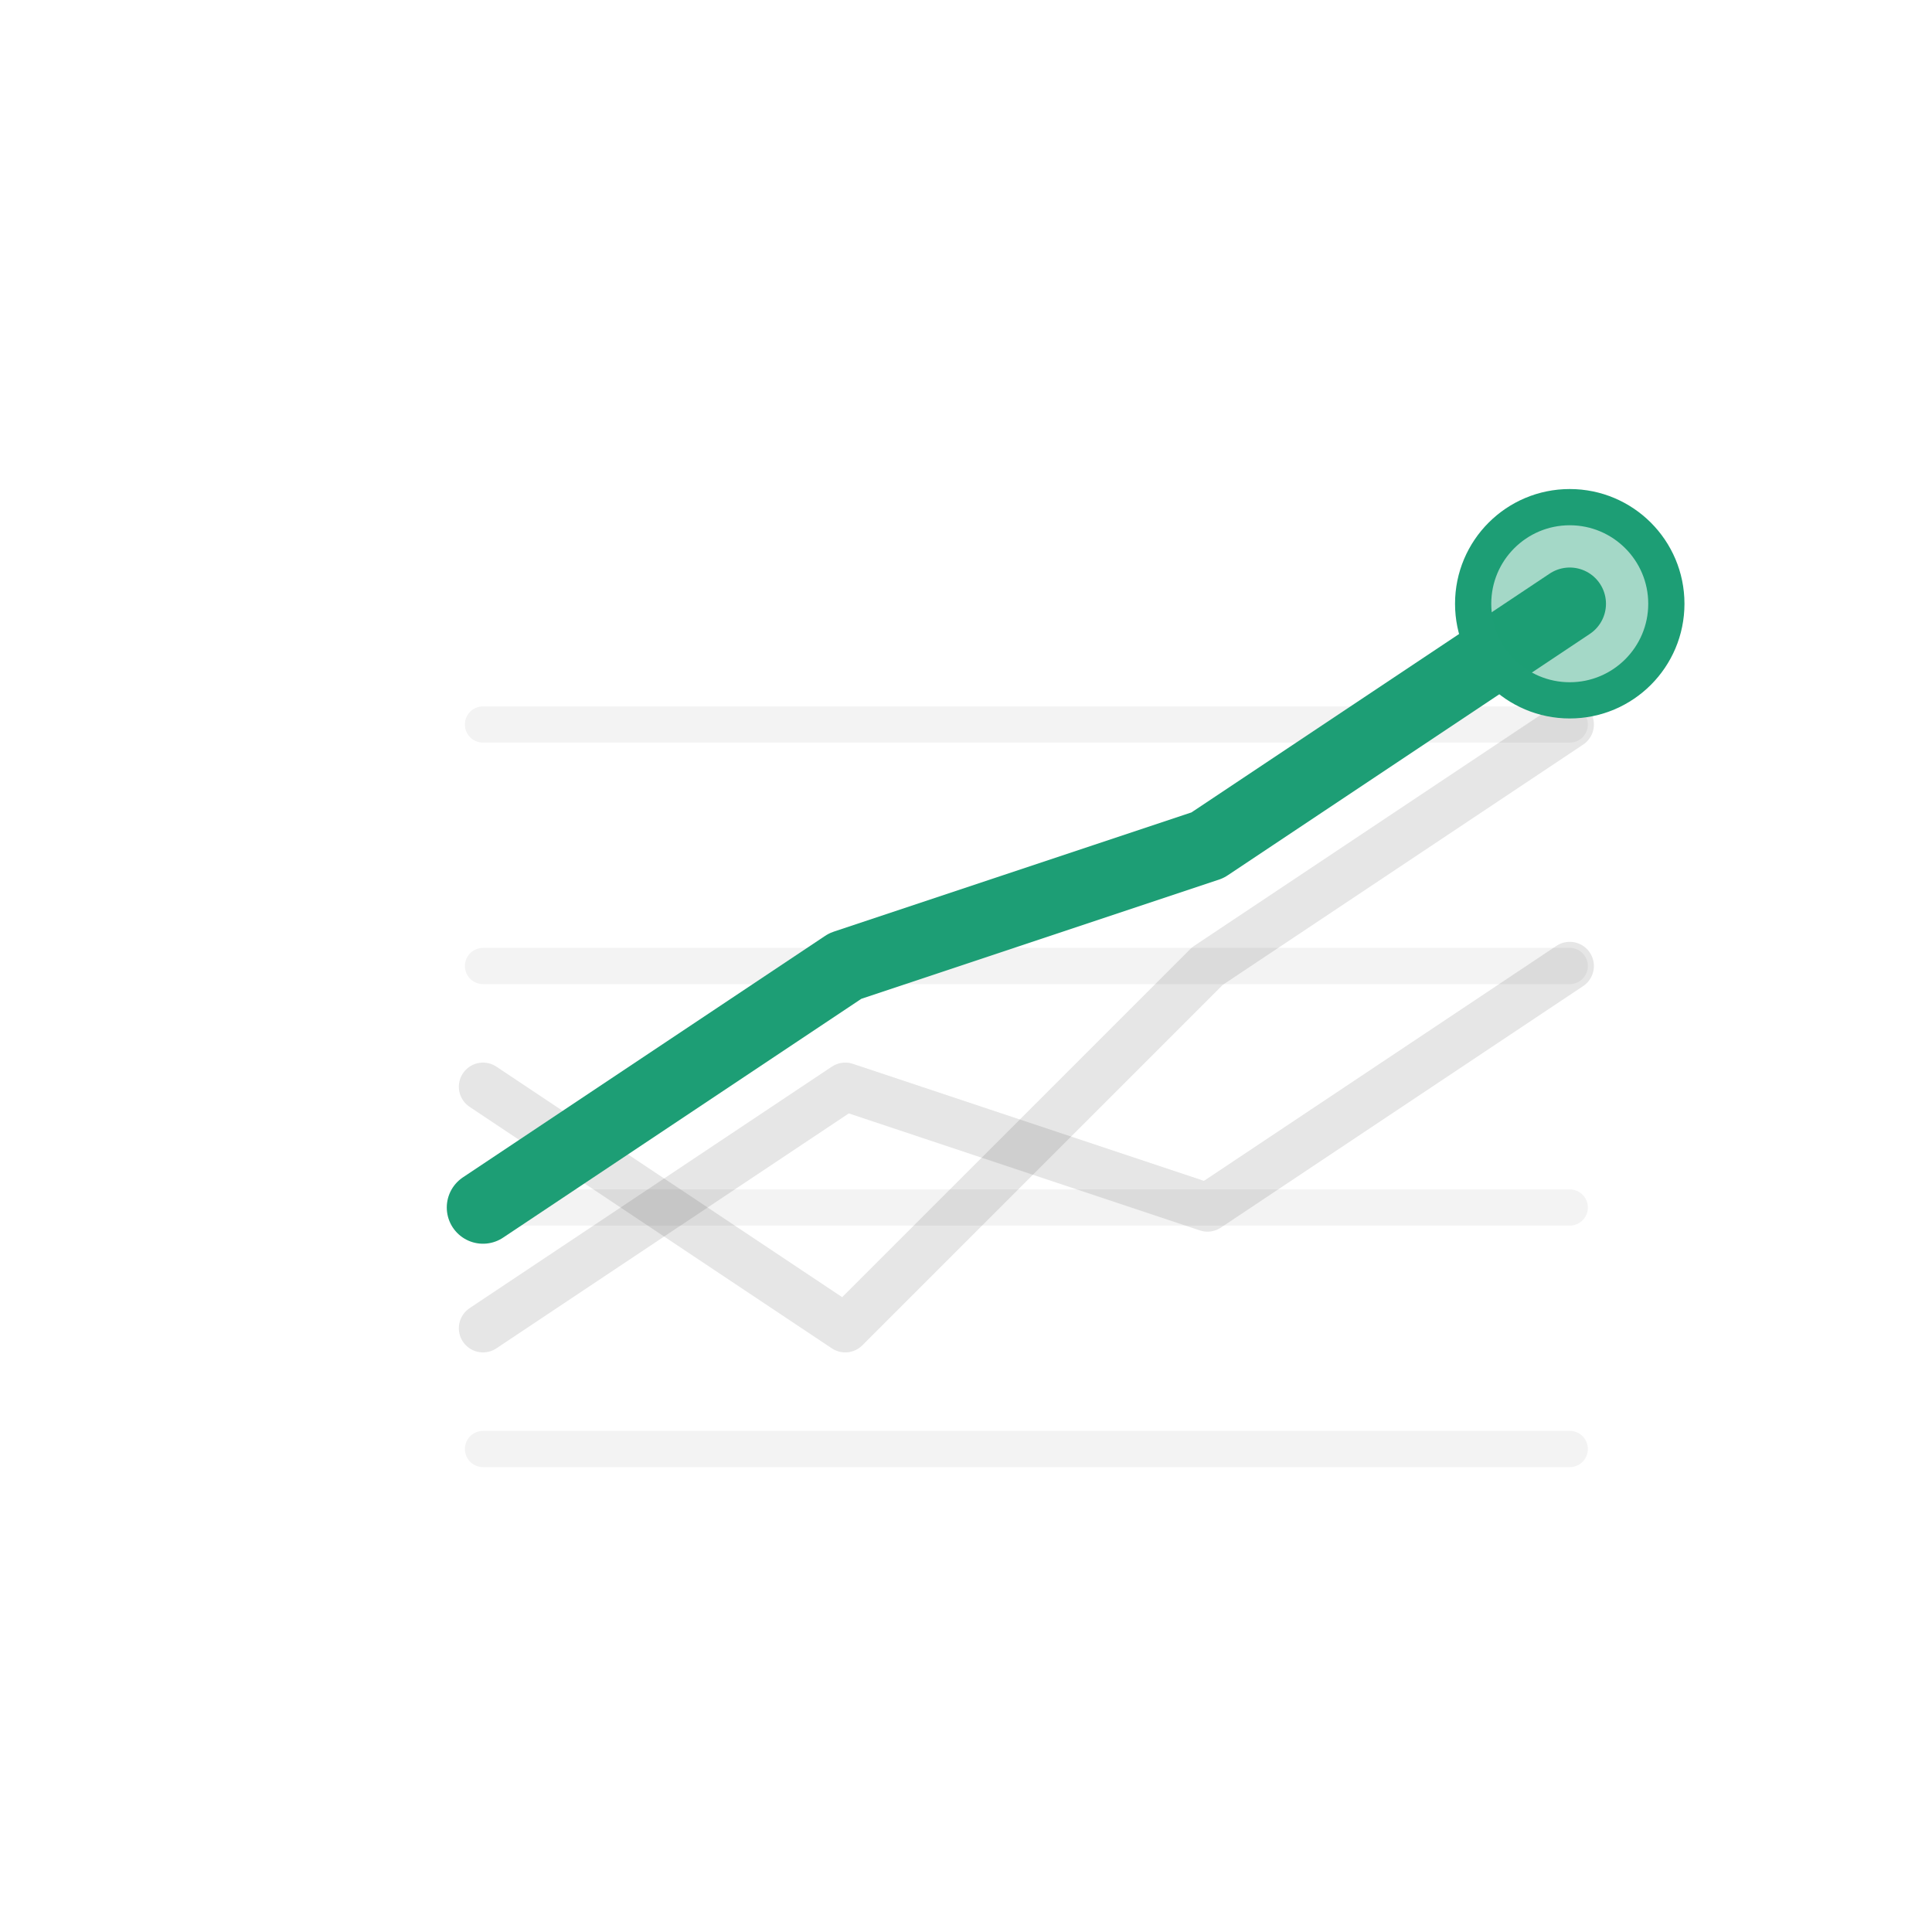
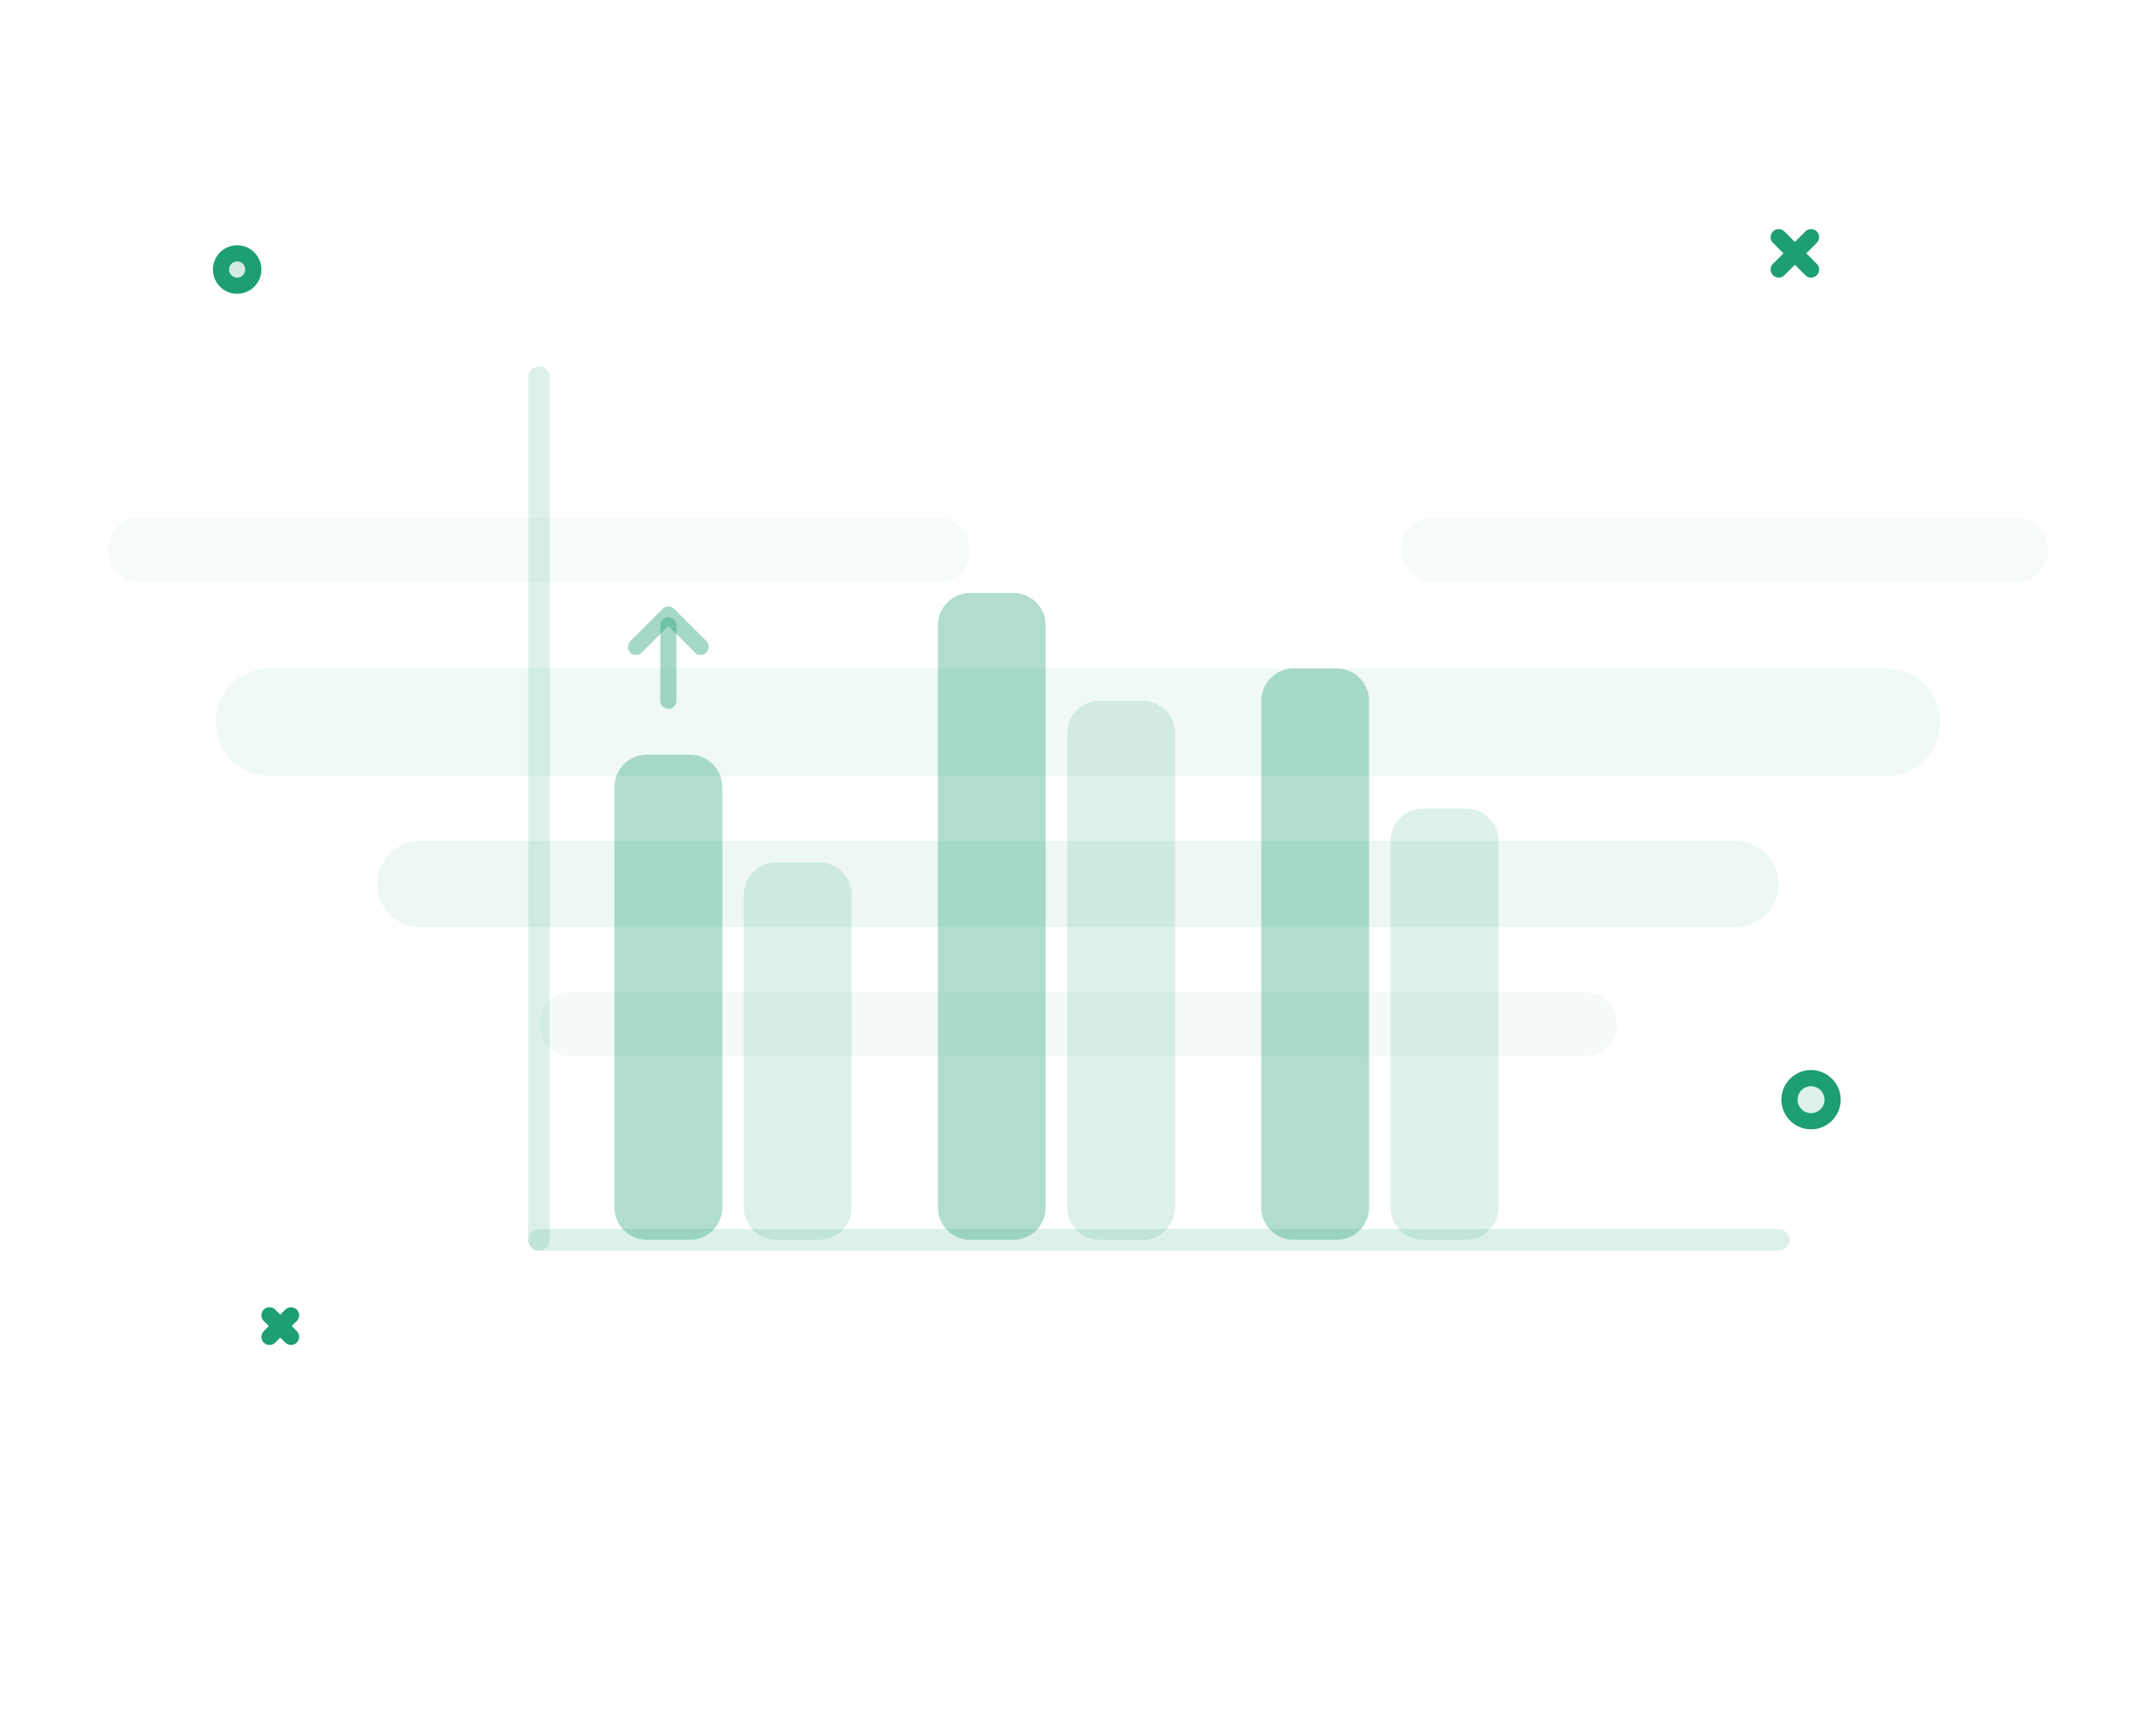
- <svg xmlns="http://www.w3.org/2000/svg" width="80" height="80" viewBox="0 0 80 80" fill="none">
-   <path d="M20 60H65M20 50H65M20 40H65M20 30H65" stroke="currentColor" stroke-opacity="0.05" stroke-width="1.5" stroke-linecap="round" />
-   <path d="M20 55L35 45L50 50L65 40" stroke="currentColor" stroke-width="2" stroke-opacity="0.1" stroke-linecap="round" stroke-linejoin="round" />
-   <path d="M20 45L35 55L50 40L65 30" stroke="currentColor" stroke-width="2" stroke-opacity="0.1" stroke-linecap="round" stroke-linejoin="round" />
-   <path d="M20 50L35 40L50 35L65 25" stroke="#1D9E75" stroke-width="3" stroke-linecap="round" stroke-linejoin="round" />
-   <circle cx="65" cy="25" r="4" fill="#1D9E75" fill-opacity="0.4" stroke="#1D9E75" stroke-width="1.5" />
+ <svg xmlns="http://www.w3.org/2000/svg" width="200" height="160" viewBox="0 0 200 160" fill="none">
+   <rect x="20" y="62" width="160" height="10" rx="5" fill="#1D9E75" fill-opacity="0.06" />
+   <rect x="35" y="78" width="130" height="8" rx="4" fill="#1D9E75" fill-opacity="0.08" />
+   <rect x="50" y="92" width="100" height="6" rx="3" fill="#1D9E75" fill-opacity="0.05" />
+   <rect x="10" y="48" width="80" height="6" rx="3" fill="#1D9E75" fill-opacity="0.04" />
+   <rect x="130" y="48" width="60" height="6" rx="3" fill="#1D9E75" fill-opacity="0.04" />
+   <g transform="translate(35, 20)">
+     <path d="M15 95H130" stroke="#1D9E75" stroke-width="2" stroke-linecap="round" opacity="0.15" />
+     <path d="M15 15V95" stroke="#1D9E75" stroke-width="2" stroke-linecap="round" opacity="0.15" />
+     <rect x="22" y="50" width="10" height="45" rx="3" fill="#1D9E75" fill-opacity="0.35" />
+     <rect x="34" y="60" width="10" height="35" rx="3" fill="#1D9E75" fill-opacity="0.15" />
+     <rect x="52" y="35" width="10" height="60" rx="3" fill="#1D9E75" fill-opacity="0.35" />
+     <rect x="64" y="45" width="10" height="50" rx="3" fill="#1D9E75" fill-opacity="0.15" />
+     <rect x="82" y="42" width="10" height="53" rx="3" fill="#1D9E75" fill-opacity="0.35" />
+     <rect x="94" y="55" width="10" height="40" rx="3" fill="#1D9E75" fill-opacity="0.15" />
+     <path d="M27 45L27 38" stroke="#1D9E75" stroke-width="1.5" stroke-linecap="round" opacity="0.4" />
+     <path d="M24 40L27 37L30 40" stroke="#1D9E75" stroke-width="1.5" stroke-linecap="round" stroke-linejoin="round" opacity="0.4" />
+   </g>
+   <g stroke="#1D9E75" stroke-width="1.5" stroke-linecap="round">
+     <path d="M165 22L168 25M168 22L165 25" />
+     <path d="M25 122L27 124M27 122L25 124" />
+     <circle cx="168" cy="102" r="2" fill="#1D9E75" fill-opacity="0.15" />
+     <circle cx="22" cy="25" r="1.5" fill="#1D9E75" fill-opacity="0.2" />
+   </g>
</svg>
